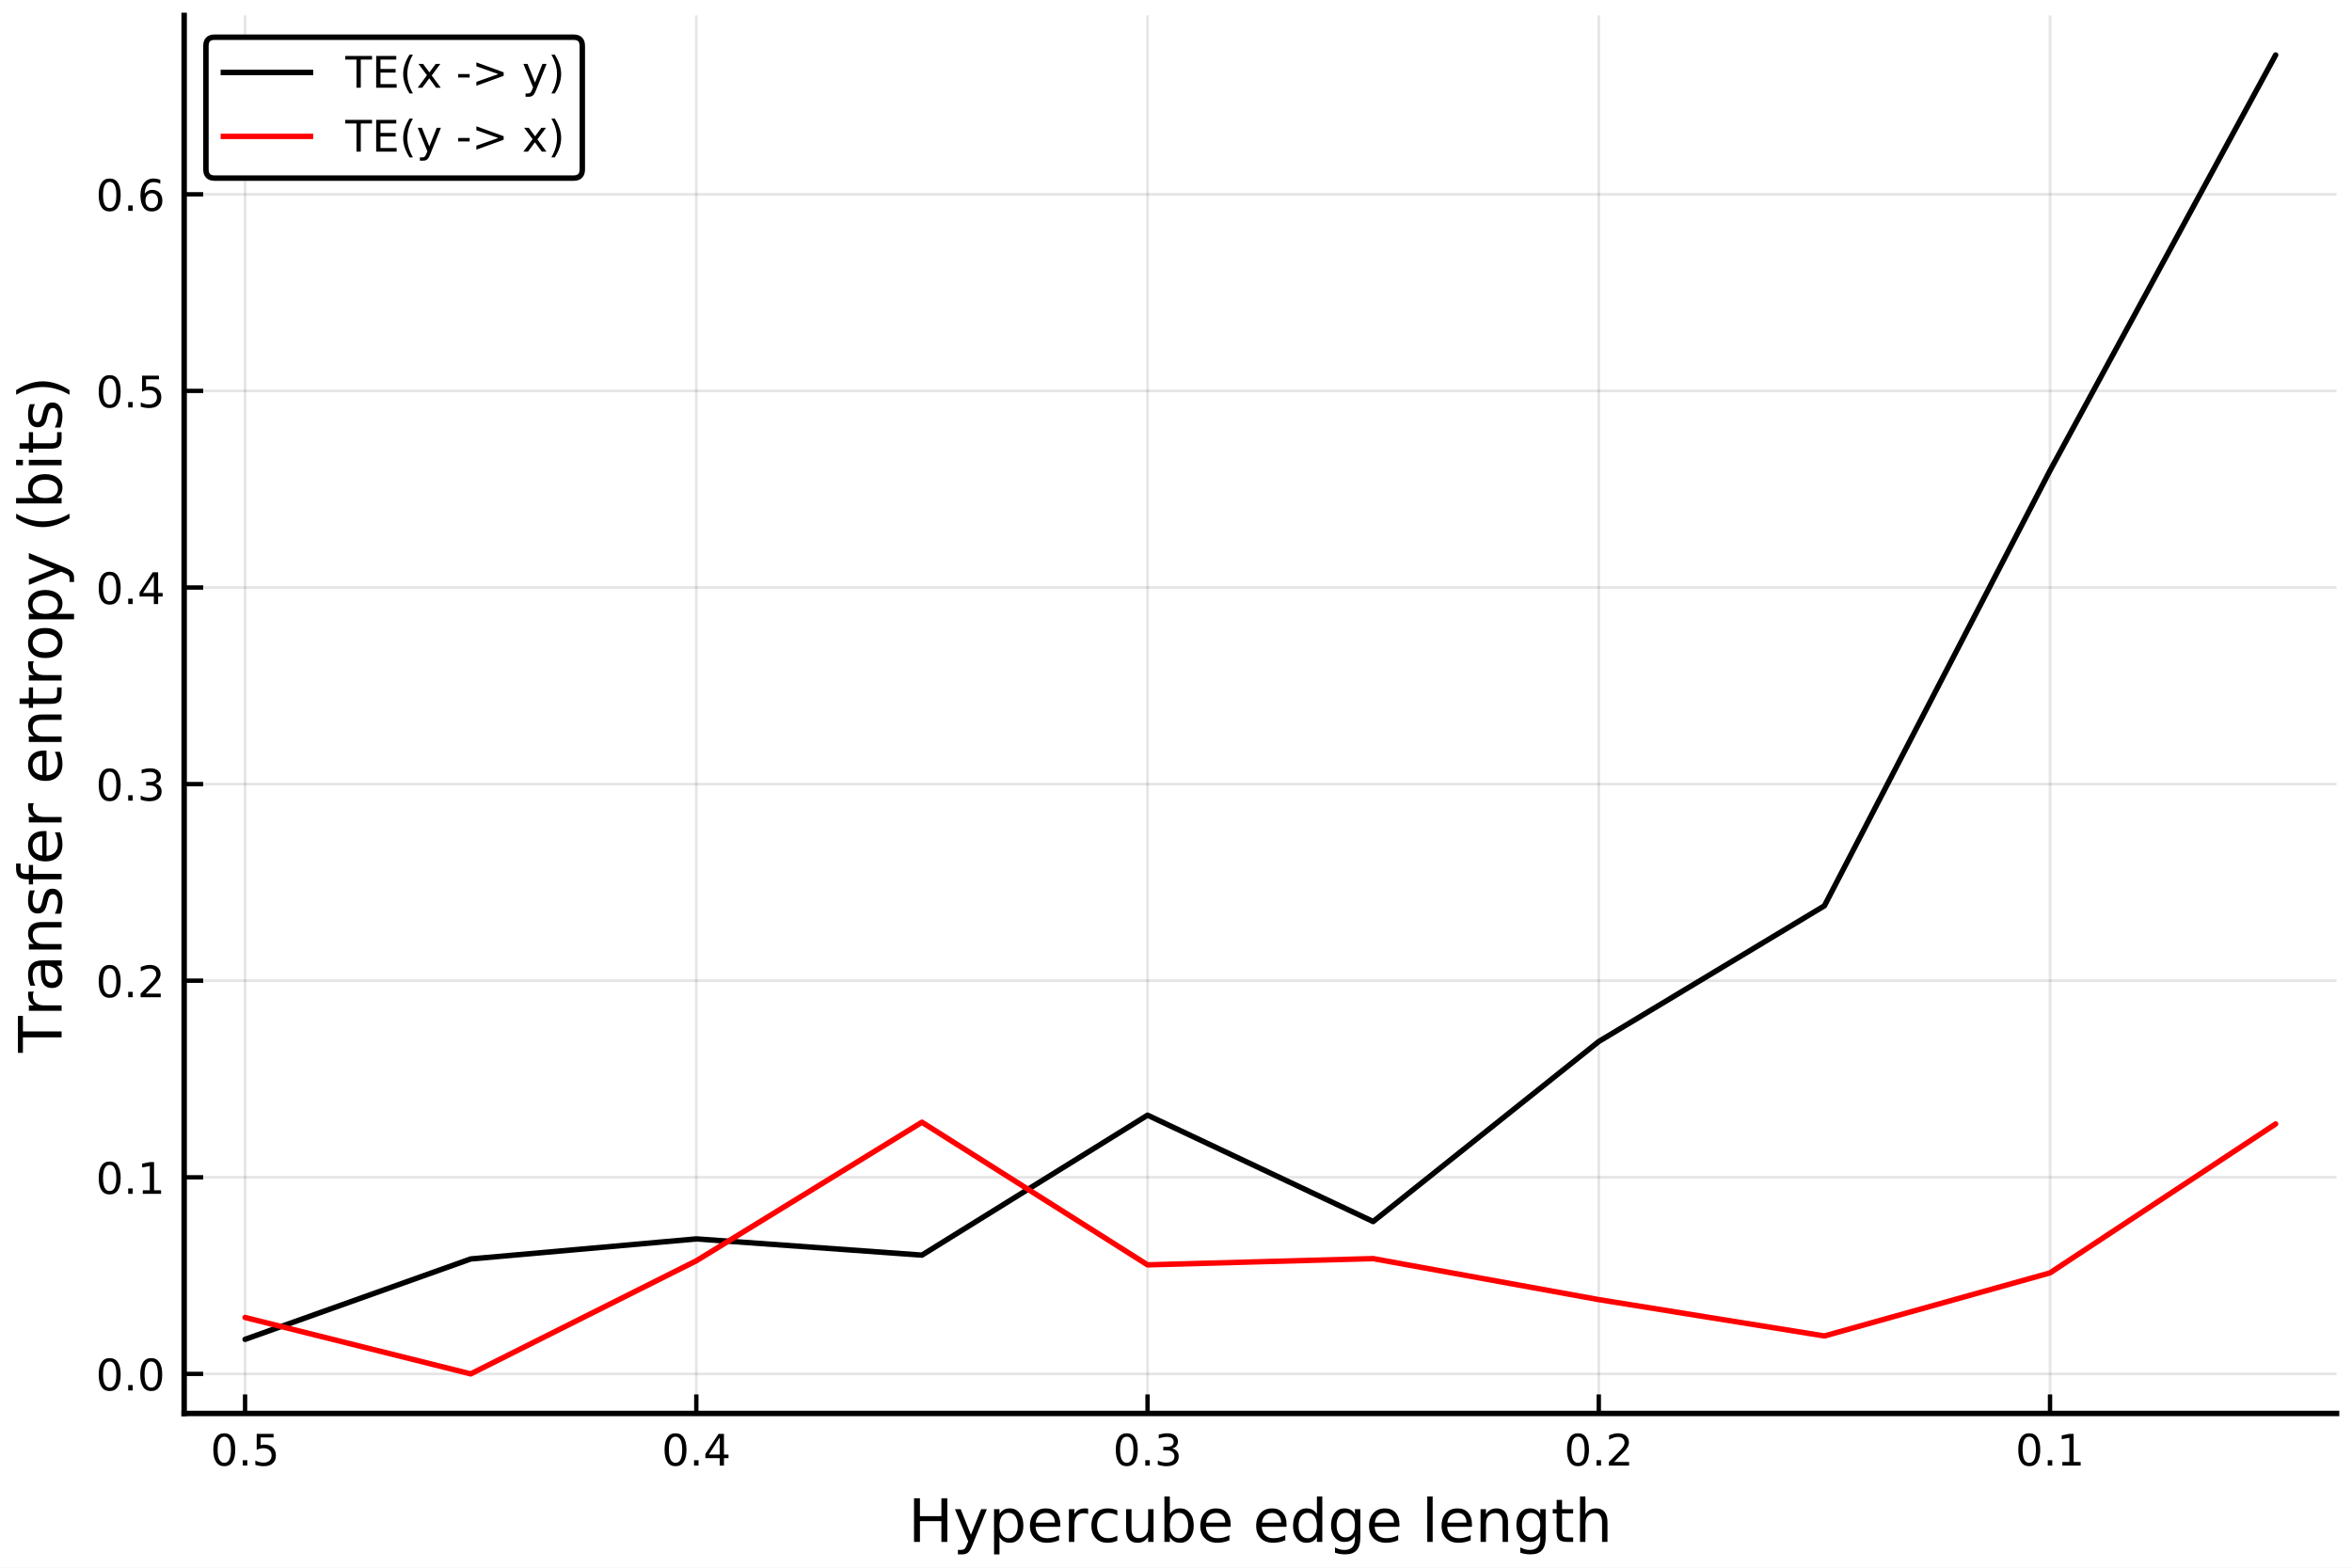
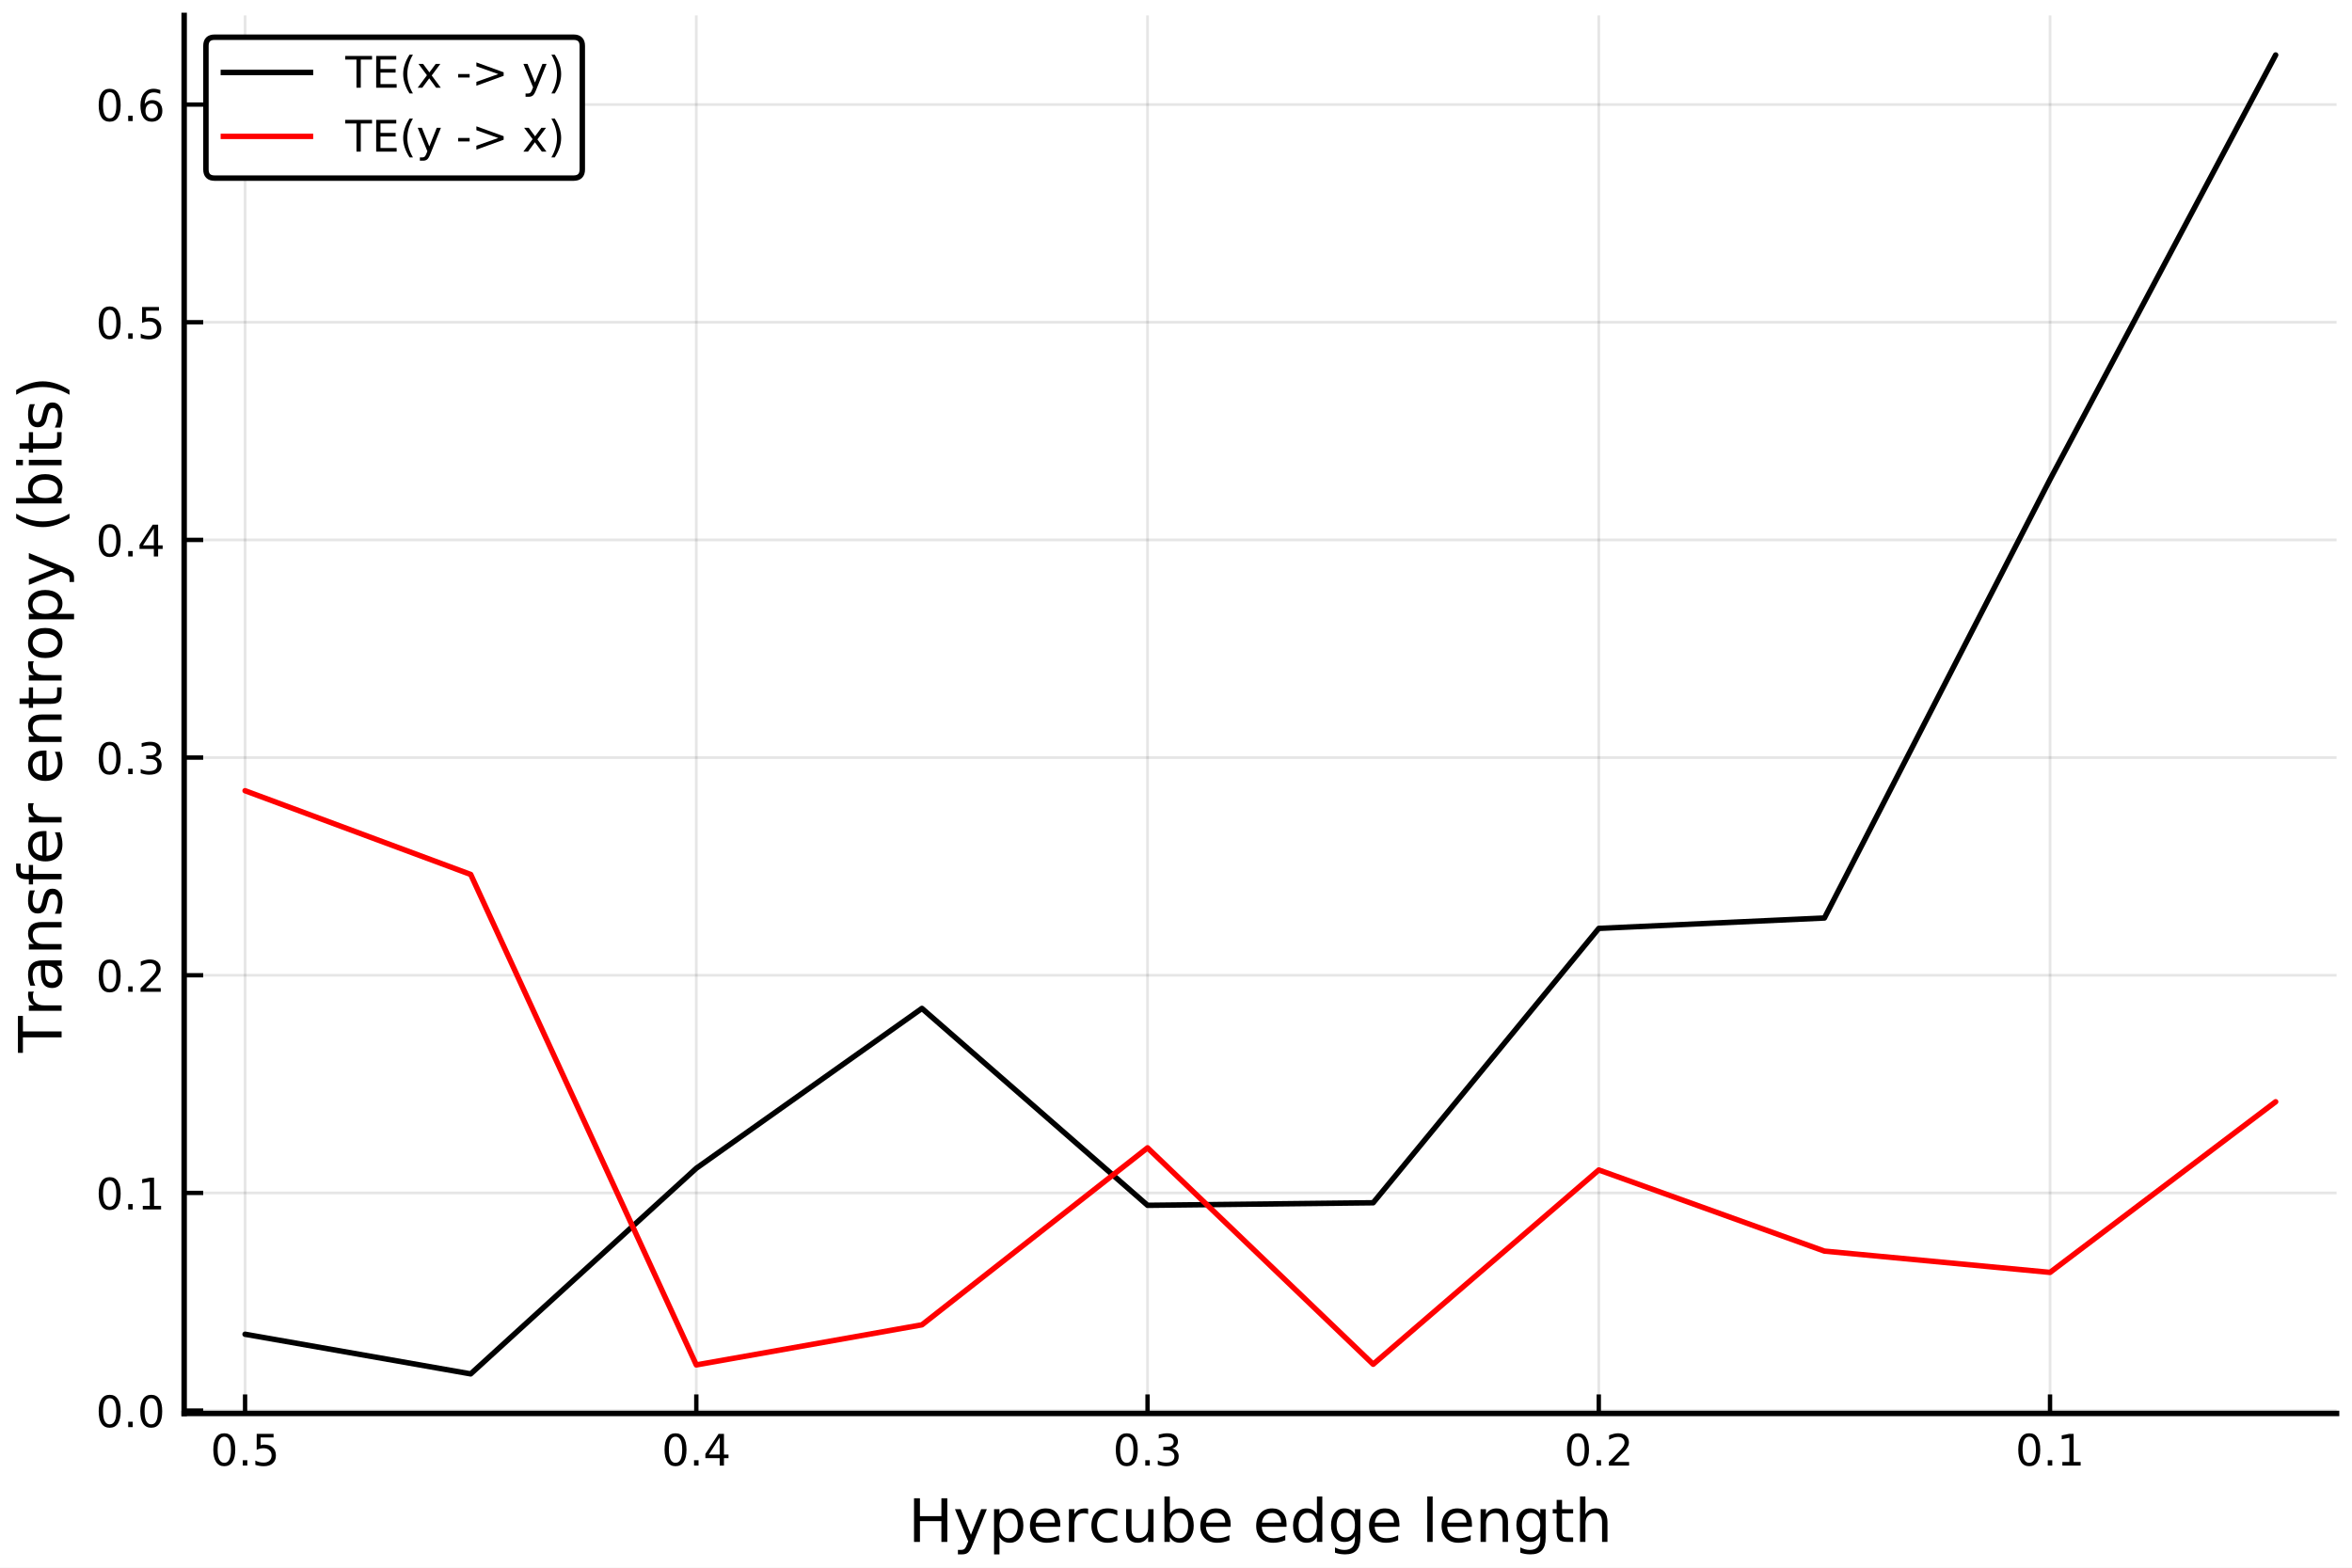
<svg xmlns="http://www.w3.org/2000/svg" xmlns:xlink="http://www.w3.org/1999/xlink" height="288pt" version="1.1" viewBox="0 0 432 288" width="432pt">
  <defs>
    <style type="text/css">
*{stroke-linecap:butt;stroke-linejoin:round;}
  </style>
  </defs>
  <g id="figure_1">
    <g id="patch_1">
      <path d="M 0 288  L 432 288  L 432 0  L 0 0  z " style="fill:#ffffff;" />
    </g>
    <g id="axes_1">
      <g id="patch_2">
        <path d="M 33.825 259.665  L 429.165 259.665  L 429.165 2.835  L 33.825 2.835  z " style="fill:#ffffff;" />
      </g>
      <g id="matplotlib.axis_1">
        <g id="xtick_1">
          <g id="line2d_1">
-             <path clip-path="url(#p5df8788700)" d="M 376.536 259.665  L 376.536 2.835  " style="fill:none;stroke:#000000;stroke-linecap:square;stroke-opacity:0.1;stroke-width:0.5;" />
+             <path clip-path="url(#pa1dbe12bb6)" d="M 376.536 259.665  L 376.536 2.835  " style="fill:none;stroke:#000000;stroke-linecap:square;stroke-opacity:0.1;stroke-width:0.5;" />
          </g>
          <g id="line2d_2">
            <defs>
-               <path d="M 0 0  L 0 -3.5  " id="m84f7a0be75" style="stroke:#000000;stroke-width:0.8;" />
-             </defs>
-             <g>
-               <use style="stroke:#000000;stroke-width:0.8;" x="376.536" xlink:href="#m84f7a0be75" y="259.665" />
+               <path d="M 0 0  L 0 -3.5  " id="md34078df6a" style="stroke:#000000;stroke-width:0.8;" />
+             </defs>
+             <g>
+               <use style="stroke:#000000;stroke-width:0.8;" x="376.536" xlink:href="#md34078df6a" y="259.665" />
            </g>
          </g>
          <g id="text_1">
            <defs>
              <path d="M 31.781 66.406  Q 24.172 66.406 20.328 58.906  Q 16.5 51.422 16.5 36.375  Q 16.5 21.391 20.328 13.891  Q 24.172 6.391 31.781 6.391  Q 39.453 6.391 43.281 13.891  Q 47.125 21.391 47.125 36.375  Q 47.125 51.422 43.281 58.906  Q 39.453 66.406 31.781 66.406  z M 31.781 74.219  Q 44.047 74.219 50.516 64.516  Q 56.984 54.828 56.984 36.375  Q 56.984 17.969 50.516 8.266  Q 44.047 -1.422 31.781 -1.422  Q 19.531 -1.422 13.062 8.266  Q 6.594 17.969 6.594 36.375  Q 6.594 54.828 13.062 64.516  Q 19.531 74.219 31.781 74.219  z " id="DejaVuSans-48" />
              <path d="M 10.688 12.406  L 21 12.406  L 21 0  L 10.688 0  z " id="DejaVuSans-46" />
              <path d="M 12.406 8.297  L 28.516 8.297  L 28.516 63.922  L 10.984 60.406  L 10.984 69.391  L 28.422 72.906  L 38.281 72.906  L 38.281 8.297  L 54.391 8.297  L 54.391 0  L 12.406 0  z " id="DejaVuSans-49" />
            </defs>
            <g transform="translate(370.1749 269.2441)scale(0.08 -0.08)">
              <use xlink:href="#DejaVuSans-48" />
              <use x="63.623" xlink:href="#DejaVuSans-46" />
              <use x="95.41" xlink:href="#DejaVuSans-49" />
            </g>
          </g>
        </g>
        <g id="xtick_2">
          <g id="line2d_3">
-             <path clip-path="url(#p5df8788700)" d="M 293.655 259.665  L 293.655 2.835  " style="fill:none;stroke:#000000;stroke-linecap:square;stroke-opacity:0.1;stroke-width:0.5;" />
+             <path clip-path="url(#pa1dbe12bb6)" d="M 293.655 259.665  L 293.655 2.835  " style="fill:none;stroke:#000000;stroke-linecap:square;stroke-opacity:0.1;stroke-width:0.5;" />
          </g>
          <g id="line2d_4">
            <g>
-               <use style="stroke:#000000;stroke-width:0.8;" x="293.655" xlink:href="#m84f7a0be75" y="259.665" />
+               <use style="stroke:#000000;stroke-width:0.8;" x="293.655" xlink:href="#md34078df6a" y="259.665" />
            </g>
          </g>
          <g id="text_2">
            <defs>
              <path d="M 19.188 8.297  L 53.609 8.297  L 53.609 0  L 7.328 0  L 7.328 8.297  Q 12.938 14.109 22.625 23.891  Q 32.328 33.688 34.812 36.531  Q 39.547 41.844 41.422 45.531  Q 43.312 49.219 43.312 52.781  Q 43.312 58.594 39.234 62.25  Q 35.156 65.922 28.609 65.922  Q 23.969 65.922 18.812 64.312  Q 13.672 62.703 7.812 59.422  L 7.812 69.391  Q 13.766 71.781 18.938 73  Q 24.125 74.219 28.422 74.219  Q 39.75 74.219 46.484 68.547  Q 53.219 62.891 53.219 53.422  Q 53.219 48.922 51.531 44.891  Q 49.859 40.875 45.406 35.406  Q 44.188 33.984 37.641 27.219  Q 31.109 20.453 19.188 8.297  z " id="DejaVuSans-50" />
            </defs>
            <g transform="translate(287.2942 269.2441)scale(0.08 -0.08)">
              <use xlink:href="#DejaVuSans-48" />
              <use x="63.623" xlink:href="#DejaVuSans-46" />
              <use x="95.41" xlink:href="#DejaVuSans-50" />
            </g>
          </g>
        </g>
        <g id="xtick_3">
          <g id="line2d_5">
-             <path clip-path="url(#p5df8788700)" d="M 210.775 259.665  L 210.775 2.835  " style="fill:none;stroke:#000000;stroke-linecap:square;stroke-opacity:0.1;stroke-width:0.5;" />
+             <path clip-path="url(#pa1dbe12bb6)" d="M 210.775 259.665  L 210.775 2.835  " style="fill:none;stroke:#000000;stroke-linecap:square;stroke-opacity:0.1;stroke-width:0.5;" />
          </g>
          <g id="line2d_6">
            <g>
-               <use style="stroke:#000000;stroke-width:0.8;" x="210.775" xlink:href="#m84f7a0be75" y="259.665" />
+               <use style="stroke:#000000;stroke-width:0.8;" x="210.775" xlink:href="#md34078df6a" y="259.665" />
            </g>
          </g>
          <g id="text_3">
            <defs>
              <path d="M 40.578 39.312  Q 47.656 37.797 51.625 33  Q 55.609 28.219 55.609 21.188  Q 55.609 10.406 48.188 4.484  Q 40.766 -1.422 27.094 -1.422  Q 22.516 -1.422 17.656 -0.516  Q 12.797 0.391 7.625 2.203  L 7.625 11.719  Q 11.719 9.328 16.594 8.109  Q 21.484 6.891 26.812 6.891  Q 36.078 6.891 40.938 10.547  Q 45.797 14.203 45.797 21.188  Q 45.797 27.641 41.281 31.266  Q 36.766 34.906 28.719 34.906  L 20.219 34.906  L 20.219 43.016  L 29.109 43.016  Q 36.375 43.016 40.234 45.922  Q 44.094 48.828 44.094 54.297  Q 44.094 59.906 40.109 62.906  Q 36.141 65.922 28.719 65.922  Q 24.656 65.922 20.016 65.031  Q 15.375 64.156 9.812 62.312  L 9.812 71.094  Q 15.438 72.656 20.344 73.438  Q 25.25 74.219 29.594 74.219  Q 40.828 74.219 47.359 69.109  Q 53.906 64.016 53.906 55.328  Q 53.906 49.266 50.438 45.094  Q 46.969 40.922 40.578 39.312  z " id="DejaVuSans-51" />
            </defs>
            <g transform="translate(204.4136 269.2441)scale(0.08 -0.08)">
              <use xlink:href="#DejaVuSans-48" />
              <use x="63.623" xlink:href="#DejaVuSans-46" />
              <use x="95.41" xlink:href="#DejaVuSans-51" />
            </g>
          </g>
        </g>
        <g id="xtick_4">
          <g id="line2d_7">
-             <path clip-path="url(#p5df8788700)" d="M 127.894 259.665  L 127.894 2.835  " style="fill:none;stroke:#000000;stroke-linecap:square;stroke-opacity:0.1;stroke-width:0.5;" />
+             <path clip-path="url(#pa1dbe12bb6)" d="M 127.894 259.665  L 127.894 2.835  " style="fill:none;stroke:#000000;stroke-linecap:square;stroke-opacity:0.1;stroke-width:0.5;" />
          </g>
          <g id="line2d_8">
            <g>
-               <use style="stroke:#000000;stroke-width:0.8;" x="127.894" xlink:href="#m84f7a0be75" y="259.665" />
+               <use style="stroke:#000000;stroke-width:0.8;" x="127.894" xlink:href="#md34078df6a" y="259.665" />
            </g>
          </g>
          <g id="text_4">
            <defs>
              <path d="M 37.797 64.312  L 12.891 25.391  L 37.797 25.391  z M 35.203 72.906  L 47.609 72.906  L 47.609 25.391  L 58.016 25.391  L 58.016 17.188  L 47.609 17.188  L 47.609 0  L 37.797 0  L 37.797 17.188  L 4.891 17.188  L 4.891 26.703  z " id="DejaVuSans-52" />
            </defs>
            <g transform="translate(121.5329 269.2441)scale(0.08 -0.08)">
              <use xlink:href="#DejaVuSans-48" />
              <use x="63.623" xlink:href="#DejaVuSans-46" />
              <use x="95.41" xlink:href="#DejaVuSans-52" />
            </g>
          </g>
        </g>
        <g id="xtick_5">
          <g id="line2d_9">
-             <path clip-path="url(#p5df8788700)" d="M 45.014 259.665  L 45.014 2.835  " style="fill:none;stroke:#000000;stroke-linecap:square;stroke-opacity:0.1;stroke-width:0.5;" />
+             <path clip-path="url(#pa1dbe12bb6)" d="M 45.014 259.665  L 45.014 2.835  " style="fill:none;stroke:#000000;stroke-linecap:square;stroke-opacity:0.1;stroke-width:0.5;" />
          </g>
          <g id="line2d_10">
            <g>
-               <use style="stroke:#000000;stroke-width:0.8;" x="45.014" xlink:href="#m84f7a0be75" y="259.665" />
+               <use style="stroke:#000000;stroke-width:0.8;" x="45.014" xlink:href="#md34078df6a" y="259.665" />
            </g>
          </g>
          <g id="text_5">
            <defs>
              <path d="M 10.797 72.906  L 49.516 72.906  L 49.516 64.594  L 19.828 64.594  L 19.828 46.734  Q 21.969 47.469 24.109 47.828  Q 26.266 48.188 28.422 48.188  Q 40.625 48.188 47.75 41.5  Q 54.891 34.812 54.891 23.391  Q 54.891 11.625 47.562 5.094  Q 40.234 -1.422 26.906 -1.422  Q 22.312 -1.422 17.547 -0.641  Q 12.797 0.141 7.719 1.703  L 7.719 11.625  Q 12.109 9.234 16.797 8.062  Q 21.484 6.891 26.703 6.891  Q 35.156 6.891 40.078 11.328  Q 45.016 15.766 45.016 23.391  Q 45.016 31 40.078 35.438  Q 35.156 39.891 26.703 39.891  Q 22.75 39.891 18.812 39.016  Q 14.891 38.141 10.797 36.281  z " id="DejaVuSans-53" />
            </defs>
            <g transform="translate(38.65228 269.2441)scale(0.08 -0.08)">
              <use xlink:href="#DejaVuSans-48" />
              <use x="63.623" xlink:href="#DejaVuSans-46" />
              <use x="95.41" xlink:href="#DejaVuSans-53" />
            </g>
          </g>
        </g>
        <g id="text_6">
          <defs>
            <path d="M 9.812 72.906  L 19.672 72.906  L 19.672 43.016  L 55.516 43.016  L 55.516 72.906  L 65.375 72.906  L 65.375 0  L 55.516 0  L 55.516 34.719  L 19.672 34.719  L 19.672 0  L 9.812 0  z " id="DejaVuSans-72" />
            <path d="M 32.172 -5.078  Q 28.375 -14.844 24.75 -17.812  Q 21.141 -20.797 15.094 -20.797  L 7.906 -20.797  L 7.906 -13.281  L 13.188 -13.281  Q 16.891 -13.281 18.938 -11.516  Q 21 -9.766 23.484 -3.219  L 25.094 0.875  L 2.984 54.688  L 12.5 54.688  L 29.594 11.922  L 46.688 54.688  L 56.203 54.688  z " id="DejaVuSans-121" />
            <path d="M 18.109 8.203  L 18.109 -20.797  L 9.078 -20.797  L 9.078 54.688  L 18.109 54.688  L 18.109 46.391  Q 20.953 51.266 25.266 53.625  Q 29.594 56 35.594 56  Q 45.562 56 51.781 48.094  Q 58.016 40.188 58.016 27.297  Q 58.016 14.406 51.781 6.484  Q 45.562 -1.422 35.594 -1.422  Q 29.594 -1.422 25.266 0.953  Q 20.953 3.328 18.109 8.203  z M 48.688 27.297  Q 48.688 37.203 44.609 42.844  Q 40.531 48.484 33.406 48.484  Q 26.266 48.484 22.188 42.844  Q 18.109 37.203 18.109 27.297  Q 18.109 17.391 22.188 11.75  Q 26.266 6.109 33.406 6.109  Q 40.531 6.109 44.609 11.75  Q 48.688 17.391 48.688 27.297  z " id="DejaVuSans-112" />
            <path d="M 56.203 29.594  L 56.203 25.203  L 14.891 25.203  Q 15.484 15.922 20.484 11.062  Q 25.484 6.203 34.422 6.203  Q 39.594 6.203 44.453 7.469  Q 49.312 8.734 54.109 11.281  L 54.109 2.781  Q 49.266 0.734 44.188 -0.344  Q 39.109 -1.422 33.891 -1.422  Q 20.797 -1.422 13.156 6.188  Q 5.516 13.812 5.516 26.812  Q 5.516 40.234 12.766 48.109  Q 20.016 56 32.328 56  Q 43.359 56 49.781 48.891  Q 56.203 41.797 56.203 29.594  z M 47.219 32.234  Q 47.125 39.594 43.094 43.984  Q 39.062 48.391 32.422 48.391  Q 24.906 48.391 20.391 44.141  Q 15.875 39.891 15.188 32.172  z " id="DejaVuSans-101" />
            <path d="M 41.109 46.297  Q 39.594 47.172 37.812 47.578  Q 36.031 48 33.891 48  Q 26.266 48 22.188 43.047  Q 18.109 38.094 18.109 28.812  L 18.109 0  L 9.078 0  L 9.078 54.688  L 18.109 54.688  L 18.109 46.188  Q 20.953 51.172 25.484 53.578  Q 30.031 56 36.531 56  Q 37.453 56 38.578 55.875  Q 39.703 55.766 41.062 55.516  z " id="DejaVuSans-114" />
            <path d="M 48.781 52.594  L 48.781 44.188  Q 44.969 46.297 41.141 47.344  Q 37.312 48.391 33.406 48.391  Q 24.656 48.391 19.812 42.844  Q 14.984 37.312 14.984 27.297  Q 14.984 17.281 19.812 11.734  Q 24.656 6.203 33.406 6.203  Q 37.312 6.203 41.141 7.25  Q 44.969 8.297 48.781 10.406  L 48.781 2.094  Q 45.016 0.344 40.984 -0.531  Q 36.969 -1.422 32.422 -1.422  Q 20.062 -1.422 12.781 6.344  Q 5.516 14.109 5.516 27.297  Q 5.516 40.672 12.859 48.328  Q 20.219 56 33.016 56  Q 37.156 56 41.109 55.141  Q 45.062 54.297 48.781 52.594  z " id="DejaVuSans-99" />
            <path d="M 8.5 21.578  L 8.5 54.688  L 17.484 54.688  L 17.484 21.922  Q 17.484 14.156 20.5 10.266  Q 23.531 6.391 29.594 6.391  Q 36.859 6.391 41.078 11.031  Q 45.312 15.672 45.312 23.688  L 45.312 54.688  L 54.297 54.688  L 54.297 0  L 45.312 0  L 45.312 8.406  Q 42.047 3.422 37.719 1  Q 33.406 -1.422 27.688 -1.422  Q 18.266 -1.422 13.375 4.438  Q 8.5 10.297 8.5 21.578  z M 31.109 56  z " id="DejaVuSans-117" />
            <path d="M 48.688 27.297  Q 48.688 37.203 44.609 42.844  Q 40.531 48.484 33.406 48.484  Q 26.266 48.484 22.188 42.844  Q 18.109 37.203 18.109 27.297  Q 18.109 17.391 22.188 11.75  Q 26.266 6.109 33.406 6.109  Q 40.531 6.109 44.609 11.75  Q 48.688 17.391 48.688 27.297  z M 18.109 46.391  Q 20.953 51.266 25.266 53.625  Q 29.594 56 35.594 56  Q 45.562 56 51.781 48.094  Q 58.016 40.188 58.016 27.297  Q 58.016 14.406 51.781 6.484  Q 45.562 -1.422 35.594 -1.422  Q 29.594 -1.422 25.266 0.953  Q 20.953 3.328 18.109 8.203  L 18.109 0  L 9.078 0  L 9.078 75.984  L 18.109 75.984  z " id="DejaVuSans-98" />
            <path id="DejaVuSans-32" />
            <path d="M 45.406 46.391  L 45.406 75.984  L 54.391 75.984  L 54.391 0  L 45.406 0  L 45.406 8.203  Q 42.578 3.328 38.25 0.953  Q 33.938 -1.422 27.875 -1.422  Q 17.969 -1.422 11.734 6.484  Q 5.516 14.406 5.516 27.297  Q 5.516 40.188 11.734 48.094  Q 17.969 56 27.875 56  Q 33.938 56 38.25 53.625  Q 42.578 51.266 45.406 46.391  z M 14.797 27.297  Q 14.797 17.391 18.875 11.75  Q 22.953 6.109 30.078 6.109  Q 37.203 6.109 41.297 11.75  Q 45.406 17.391 45.406 27.297  Q 45.406 37.203 41.297 42.844  Q 37.203 48.484 30.078 48.484  Q 22.953 48.484 18.875 42.844  Q 14.797 37.203 14.797 27.297  z " id="DejaVuSans-100" />
            <path d="M 45.406 27.984  Q 45.406 37.75 41.375 43.109  Q 37.359 48.484 30.078 48.484  Q 22.859 48.484 18.828 43.109  Q 14.797 37.75 14.797 27.984  Q 14.797 18.266 18.828 12.891  Q 22.859 7.516 30.078 7.516  Q 37.359 7.516 41.375 12.891  Q 45.406 18.266 45.406 27.984  z M 54.391 6.781  Q 54.391 -7.172 48.188 -13.984  Q 42 -20.797 29.203 -20.797  Q 24.469 -20.797 20.266 -20.094  Q 16.062 -19.391 12.109 -17.922  L 12.109 -9.188  Q 16.062 -11.328 19.922 -12.344  Q 23.781 -13.375 27.781 -13.375  Q 36.625 -13.375 41.016 -8.766  Q 45.406 -4.156 45.406 5.172  L 45.406 9.625  Q 42.625 4.781 38.281 2.391  Q 33.938 0 27.875 0  Q 17.828 0 11.672 7.656  Q 5.516 15.328 5.516 27.984  Q 5.516 40.672 11.672 48.328  Q 17.828 56 27.875 56  Q 33.938 56 38.281 53.609  Q 42.625 51.219 45.406 46.391  L 45.406 54.688  L 54.391 54.688  z " id="DejaVuSans-103" />
            <path d="M 9.422 75.984  L 18.406 75.984  L 18.406 0  L 9.422 0  z " id="DejaVuSans-108" />
            <path d="M 54.891 33.016  L 54.891 0  L 45.906 0  L 45.906 32.719  Q 45.906 40.484 42.875 44.328  Q 39.844 48.188 33.797 48.188  Q 26.516 48.188 22.312 43.547  Q 18.109 38.922 18.109 30.906  L 18.109 0  L 9.078 0  L 9.078 54.688  L 18.109 54.688  L 18.109 46.188  Q 21.344 51.125 25.703 53.562  Q 30.078 56 35.797 56  Q 45.219 56 50.047 50.172  Q 54.891 44.344 54.891 33.016  z " id="DejaVuSans-110" />
            <path d="M 18.312 70.219  L 18.312 54.688  L 36.812 54.688  L 36.812 47.703  L 18.312 47.703  L 18.312 18.016  Q 18.312 11.328 20.141 9.422  Q 21.969 7.516 27.594 7.516  L 36.812 7.516  L 36.812 0  L 27.594 0  Q 17.188 0 13.234 3.875  Q 9.281 7.766 9.281 18.016  L 9.281 47.703  L 2.688 47.703  L 2.688 54.688  L 9.281 54.688  L 9.281 70.219  z " id="DejaVuSans-116" />
            <path d="M 54.891 33.016  L 54.891 0  L 45.906 0  L 45.906 32.719  Q 45.906 40.484 42.875 44.328  Q 39.844 48.188 33.797 48.188  Q 26.516 48.188 22.312 43.547  Q 18.109 38.922 18.109 30.906  L 18.109 0  L 9.078 0  L 9.078 75.984  L 18.109 75.984  L 18.109 46.188  Q 21.344 51.125 25.703 53.562  Q 30.078 56 35.797 56  Q 45.219 56 50.047 50.172  Q 54.891 44.344 54.891 33.016  z " id="DejaVuSans-104" />
          </defs>
          <g transform="translate(166.8038 283.2661)scale(0.11 -0.11)">
            <use xlink:href="#DejaVuSans-72" />
            <use x="75.195" xlink:href="#DejaVuSans-121" />
            <use x="134.375" xlink:href="#DejaVuSans-112" />
            <use x="197.852" xlink:href="#DejaVuSans-101" />
            <use x="259.375" xlink:href="#DejaVuSans-114" />
            <use x="300.457" xlink:href="#DejaVuSans-99" />
            <use x="355.438" xlink:href="#DejaVuSans-117" />
            <use x="418.816" xlink:href="#DejaVuSans-98" />
            <use x="482.293" xlink:href="#DejaVuSans-101" />
            <use x="543.816" xlink:href="#DejaVuSans-32" />
            <use x="575.604" xlink:href="#DejaVuSans-101" />
            <use x="637.127" xlink:href="#DejaVuSans-100" />
            <use x="700.604" xlink:href="#DejaVuSans-103" />
            <use x="764.08" xlink:href="#DejaVuSans-101" />
            <use x="825.604" xlink:href="#DejaVuSans-32" />
            <use x="857.391" xlink:href="#DejaVuSans-108" />
            <use x="885.174" xlink:href="#DejaVuSans-101" />
            <use x="946.697" xlink:href="#DejaVuSans-110" />
            <use x="1010.076" xlink:href="#DejaVuSans-103" />
            <use x="1073.553" xlink:href="#DejaVuSans-116" />
            <use x="1112.762" xlink:href="#DejaVuSans-104" />
          </g>
        </g>
      </g>
      <g id="matplotlib.axis_2">
        <g id="ytick_1">
          <g id="line2d_11">
-             <path clip-path="url(#p5df8788700)" d="M 33.825 252.397  L 429.165 252.397  " style="fill:none;stroke:#000000;stroke-linecap:square;stroke-opacity:0.1;stroke-width:0.5;" />
+             <path clip-path="url(#pa1dbe12bb6)" d="M 33.825 259.139  L 429.165 259.139  " style="fill:none;stroke:#000000;stroke-linecap:square;stroke-opacity:0.1;stroke-width:0.5;" />
          </g>
          <g id="line2d_12">
            <defs>
-               <path d="M 0 0  L 3.5 0  " id="m011c2e500d" style="stroke:#000000;stroke-width:0.8;" />
-             </defs>
-             <g>
-               <use style="stroke:#000000;stroke-width:0.8;" x="33.825" xlink:href="#m011c2e500d" y="252.397" />
+               <path d="M 0 0  L 3.5 0  " id="m75c14bc8c0" style="stroke:#000000;stroke-width:0.8;" />
+             </defs>
+             <g>
+               <use style="stroke:#000000;stroke-width:0.8;" x="33.825" xlink:href="#m75c14bc8c0" y="259.139" />
            </g>
          </g>
          <g id="text_7">
-             <g transform="translate(17.60215 255.4359)scale(0.08 -0.08)">
+             <g transform="translate(17.60215 262.1783)scale(0.08 -0.08)">
              <use xlink:href="#DejaVuSans-48" />
              <use x="63.623" xlink:href="#DejaVuSans-46" />
              <use x="95.41" xlink:href="#DejaVuSans-48" />
            </g>
          </g>
        </g>
        <g id="ytick_2">
          <g id="line2d_13">
-             <path clip-path="url(#p5df8788700)" d="M 33.825 216.28  L 429.165 216.28  " style="fill:none;stroke:#000000;stroke-linecap:square;stroke-opacity:0.1;stroke-width:0.5;" />
+             <path clip-path="url(#pa1dbe12bb6)" d="M 33.825 219.15  L 429.165 219.15  " style="fill:none;stroke:#000000;stroke-linecap:square;stroke-opacity:0.1;stroke-width:0.5;" />
          </g>
          <g id="line2d_14">
            <g>
-               <use style="stroke:#000000;stroke-width:0.8;" x="33.825" xlink:href="#m011c2e500d" y="216.28" />
+               <use style="stroke:#000000;stroke-width:0.8;" x="33.825" xlink:href="#m75c14bc8c0" y="219.15" />
            </g>
          </g>
          <g id="text_8">
-             <g transform="translate(17.60215 219.3189)scale(0.08 -0.08)">
+             <g transform="translate(17.60215 222.1898)scale(0.08 -0.08)">
              <use xlink:href="#DejaVuSans-48" />
              <use x="63.623" xlink:href="#DejaVuSans-46" />
              <use x="95.41" xlink:href="#DejaVuSans-49" />
            </g>
          </g>
        </g>
        <g id="ytick_3">
          <g id="line2d_15">
-             <path clip-path="url(#p5df8788700)" d="M 33.825 180.163  L 429.165 180.163  " style="fill:none;stroke:#000000;stroke-linecap:square;stroke-opacity:0.1;stroke-width:0.5;" />
+             <path clip-path="url(#pa1dbe12bb6)" d="M 33.825 179.162  L 429.165 179.162  " style="fill:none;stroke:#000000;stroke-linecap:square;stroke-opacity:0.1;stroke-width:0.5;" />
          </g>
          <g id="line2d_16">
            <g>
-               <use style="stroke:#000000;stroke-width:0.8;" x="33.825" xlink:href="#m011c2e500d" y="180.163" />
+               <use style="stroke:#000000;stroke-width:0.8;" x="33.825" xlink:href="#m75c14bc8c0" y="179.162" />
            </g>
          </g>
          <g id="text_9">
-             <g transform="translate(17.60215 183.2019)scale(0.08 -0.08)">
+             <g transform="translate(17.60215 182.2012)scale(0.08 -0.08)">
              <use xlink:href="#DejaVuSans-48" />
              <use x="63.623" xlink:href="#DejaVuSans-46" />
              <use x="95.41" xlink:href="#DejaVuSans-50" />
            </g>
          </g>
        </g>
        <g id="ytick_4">
          <g id="line2d_17">
-             <path clip-path="url(#p5df8788700)" d="M 33.825 144.046  L 429.165 144.046  " style="fill:none;stroke:#000000;stroke-linecap:square;stroke-opacity:0.1;stroke-width:0.5;" />
+             <path clip-path="url(#pa1dbe12bb6)" d="M 33.825 139.173  L 429.165 139.173  " style="fill:none;stroke:#000000;stroke-linecap:square;stroke-opacity:0.1;stroke-width:0.5;" />
          </g>
          <g id="line2d_18">
            <g>
-               <use style="stroke:#000000;stroke-width:0.8;" x="33.825" xlink:href="#m011c2e500d" y="144.046" />
+               <use style="stroke:#000000;stroke-width:0.8;" x="33.825" xlink:href="#m75c14bc8c0" y="139.173" />
            </g>
          </g>
          <g id="text_10">
-             <g transform="translate(17.60215 147.0849)scale(0.08 -0.08)">
+             <g transform="translate(17.60215 142.2126)scale(0.08 -0.08)">
              <use xlink:href="#DejaVuSans-48" />
              <use x="63.623" xlink:href="#DejaVuSans-46" />
              <use x="95.41" xlink:href="#DejaVuSans-51" />
            </g>
          </g>
        </g>
        <g id="ytick_5">
          <g id="line2d_19">
-             <path clip-path="url(#p5df8788700)" d="M 33.825 107.929  L 429.165 107.929  " style="fill:none;stroke:#000000;stroke-linecap:square;stroke-opacity:0.1;stroke-width:0.5;" />
+             <path clip-path="url(#pa1dbe12bb6)" d="M 33.825 99.185  L 429.165 99.185  " style="fill:none;stroke:#000000;stroke-linecap:square;stroke-opacity:0.1;stroke-width:0.5;" />
          </g>
          <g id="line2d_20">
            <g>
-               <use style="stroke:#000000;stroke-width:0.8;" x="33.825" xlink:href="#m011c2e500d" y="107.929" />
+               <use style="stroke:#000000;stroke-width:0.8;" x="33.825" xlink:href="#m75c14bc8c0" y="99.185" />
            </g>
          </g>
          <g id="text_11">
-             <g transform="translate(17.60215 110.9679)scale(0.08 -0.08)">
+             <g transform="translate(17.60215 102.2241)scale(0.08 -0.08)">
              <use xlink:href="#DejaVuSans-48" />
              <use x="63.623" xlink:href="#DejaVuSans-46" />
              <use x="95.41" xlink:href="#DejaVuSans-52" />
            </g>
          </g>
        </g>
        <g id="ytick_6">
          <g id="line2d_21">
-             <path clip-path="url(#p5df8788700)" d="M 33.825 71.812  L 429.165 71.812  " style="fill:none;stroke:#000000;stroke-linecap:square;stroke-opacity:0.1;stroke-width:0.5;" />
+             <path clip-path="url(#pa1dbe12bb6)" d="M 33.825 59.196  L 429.165 59.196  " style="fill:none;stroke:#000000;stroke-linecap:square;stroke-opacity:0.1;stroke-width:0.5;" />
          </g>
          <g id="line2d_22">
            <g>
-               <use style="stroke:#000000;stroke-width:0.8;" x="33.825" xlink:href="#m011c2e500d" y="71.812" />
+               <use style="stroke:#000000;stroke-width:0.8;" x="33.825" xlink:href="#m75c14bc8c0" y="59.196" />
            </g>
          </g>
          <g id="text_12">
-             <g transform="translate(17.60215 74.85092)scale(0.08 -0.08)">
+             <g transform="translate(17.60215 62.23553)scale(0.08 -0.08)">
              <use xlink:href="#DejaVuSans-48" />
              <use x="63.623" xlink:href="#DejaVuSans-46" />
              <use x="95.41" xlink:href="#DejaVuSans-53" />
            </g>
          </g>
        </g>
        <g id="ytick_7">
          <g id="line2d_23">
-             <path clip-path="url(#p5df8788700)" d="M 33.825 35.695  L 429.165 35.695  " style="fill:none;stroke:#000000;stroke-linecap:square;stroke-opacity:0.1;stroke-width:0.5;" />
+             <path clip-path="url(#pa1dbe12bb6)" d="M 33.825 19.208  L 429.165 19.208  " style="fill:none;stroke:#000000;stroke-linecap:square;stroke-opacity:0.1;stroke-width:0.5;" />
          </g>
          <g id="line2d_24">
            <g>
-               <use style="stroke:#000000;stroke-width:0.8;" x="33.825" xlink:href="#m011c2e500d" y="35.695" />
+               <use style="stroke:#000000;stroke-width:0.8;" x="33.825" xlink:href="#m75c14bc8c0" y="19.208" />
            </g>
          </g>
          <g id="text_13">
            <defs>
              <path d="M 33.016 40.375  Q 26.375 40.375 22.484 35.828  Q 18.609 31.297 18.609 23.391  Q 18.609 15.531 22.484 10.953  Q 26.375 6.391 33.016 6.391  Q 39.656 6.391 43.531 10.953  Q 47.406 15.531 47.406 23.391  Q 47.406 31.297 43.531 35.828  Q 39.656 40.375 33.016 40.375  z M 52.594 71.297  L 52.594 62.312  Q 48.875 64.062 45.094 64.984  Q 41.312 65.922 37.594 65.922  Q 27.828 65.922 22.672 59.328  Q 17.531 52.734 16.797 39.406  Q 19.672 43.656 24.016 45.922  Q 28.375 48.188 33.594 48.188  Q 44.578 48.188 50.953 41.516  Q 57.328 34.859 57.328 23.391  Q 57.328 12.156 50.688 5.359  Q 44.047 -1.422 33.016 -1.422  Q 20.359 -1.422 13.672 8.266  Q 6.984 17.969 6.984 36.375  Q 6.984 53.656 15.188 63.938  Q 23.391 74.219 37.203 74.219  Q 40.922 74.219 44.703 73.484  Q 48.484 72.75 52.594 71.297  z " id="DejaVuSans-54" />
            </defs>
-             <g transform="translate(17.60215 38.73392)scale(0.08 -0.08)">
+             <g transform="translate(17.60215 22.24698)scale(0.08 -0.08)">
              <use xlink:href="#DejaVuSans-48" />
              <use x="63.623" xlink:href="#DejaVuSans-46" />
              <use x="95.41" xlink:href="#DejaVuSans-54" />
            </g>
          </g>
        </g>
        <g id="text_14">
          <defs>
            <path d="M -0.297 72.906  L 61.375 72.906  L 61.375 64.594  L 35.5 64.594  L 35.5 0  L 25.594 0  L 25.594 64.594  L -0.297 64.594  z " id="DejaVuSans-84" />
            <path d="M 34.281 27.484  Q 23.391 27.484 19.188 25  Q 14.984 22.516 14.984 16.5  Q 14.984 11.719 18.141 8.906  Q 21.297 6.109 26.703 6.109  Q 34.188 6.109 38.703 11.406  Q 43.219 16.703 43.219 25.484  L 43.219 27.484  z M 52.203 31.203  L 52.203 0  L 43.219 0  L 43.219 8.297  Q 40.141 3.328 35.547 0.953  Q 30.953 -1.422 24.312 -1.422  Q 15.922 -1.422 10.953 3.297  Q 6 8.016 6 15.922  Q 6 25.141 12.172 29.828  Q 18.359 34.516 30.609 34.516  L 43.219 34.516  L 43.219 35.406  Q 43.219 41.609 39.141 45  Q 35.062 48.391 27.688 48.391  Q 23 48.391 18.547 47.266  Q 14.109 46.141 10.016 43.891  L 10.016 52.203  Q 14.938 54.109 19.578 55.047  Q 24.219 56 28.609 56  Q 40.484 56 46.344 49.844  Q 52.203 43.703 52.203 31.203  z " id="DejaVuSans-97" />
            <path d="M 44.281 53.078  L 44.281 44.578  Q 40.484 46.531 36.375 47.5  Q 32.281 48.484 27.875 48.484  Q 21.188 48.484 17.844 46.438  Q 14.5 44.391 14.5 40.281  Q 14.5 37.156 16.891 35.375  Q 19.281 33.594 26.516 31.984  L 29.594 31.297  Q 39.156 29.25 43.188 25.516  Q 47.219 21.781 47.219 15.094  Q 47.219 7.469 41.188 3.016  Q 35.156 -1.422 24.609 -1.422  Q 20.219 -1.422 15.453 -0.562  Q 10.688 0.297 5.422 2  L 5.422 11.281  Q 10.406 8.688 15.234 7.391  Q 20.062 6.109 24.812 6.109  Q 31.156 6.109 34.562 8.281  Q 37.984 10.453 37.984 14.406  Q 37.984 18.062 35.516 20.016  Q 33.062 21.969 24.703 23.781  L 21.578 24.516  Q 13.234 26.266 9.516 29.906  Q 5.812 33.547 5.812 39.891  Q 5.812 47.609 11.281 51.797  Q 16.75 56 26.812 56  Q 31.781 56 36.172 55.266  Q 40.578 54.547 44.281 53.078  z " id="DejaVuSans-115" />
            <path d="M 37.109 75.984  L 37.109 68.5  L 28.516 68.5  Q 23.688 68.5 21.797 66.547  Q 19.922 64.594 19.922 59.516  L 19.922 54.688  L 34.719 54.688  L 34.719 47.703  L 19.922 47.703  L 19.922 0  L 10.891 0  L 10.891 47.703  L 2.297 47.703  L 2.297 54.688  L 10.891 54.688  L 10.891 58.5  Q 10.891 67.625 15.141 71.797  Q 19.391 75.984 28.609 75.984  z " id="DejaVuSans-102" />
            <path d="M 30.609 48.391  Q 23.391 48.391 19.188 42.75  Q 14.984 37.109 14.984 27.297  Q 14.984 17.484 19.156 11.844  Q 23.344 6.203 30.609 6.203  Q 37.797 6.203 41.984 11.859  Q 46.188 17.531 46.188 27.297  Q 46.188 37.016 41.984 42.703  Q 37.797 48.391 30.609 48.391  z M 30.609 56  Q 42.328 56 49.016 48.375  Q 55.719 40.766 55.719 27.297  Q 55.719 13.875 49.016 6.219  Q 42.328 -1.422 30.609 -1.422  Q 18.844 -1.422 12.172 6.219  Q 5.516 13.875 5.516 27.297  Q 5.516 40.766 12.172 48.375  Q 18.844 56 30.609 56  z " id="DejaVuSans-111" />
            <path d="M 31 75.875  Q 24.469 64.656 21.281 53.656  Q 18.109 42.672 18.109 31.391  Q 18.109 20.125 21.312 9.062  Q 24.516 -2 31 -13.188  L 23.188 -13.188  Q 15.875 -1.703 12.234 9.375  Q 8.594 20.453 8.594 31.391  Q 8.594 42.281 12.203 53.312  Q 15.828 64.359 23.188 75.875  z " id="DejaVuSans-40" />
            <path d="M 9.422 54.688  L 18.406 54.688  L 18.406 0  L 9.422 0  z M 9.422 75.984  L 18.406 75.984  L 18.406 64.594  L 9.422 64.594  z " id="DejaVuSans-105" />
            <path d="M 8.016 75.875  L 15.828 75.875  Q 23.141 64.359 26.781 53.312  Q 30.422 42.281 30.422 31.391  Q 30.422 20.453 26.781 9.375  Q 23.141 -1.703 15.828 -13.188  L 8.016 -13.188  Q 14.5 -2 17.703 9.062  Q 20.906 20.125 20.906 31.391  Q 20.906 42.672 17.703 53.656  Q 14.5 64.656 8.016 75.875  z " id="DejaVuSans-41" />
          </defs>
          <g transform="translate(11.31449 193.3871)rotate(-90)scale(0.11 -0.11)">
            <use xlink:href="#DejaVuSans-84" />
            <use x="60.865" xlink:href="#DejaVuSans-114" />
            <use x="101.979" xlink:href="#DejaVuSans-97" />
            <use x="163.258" xlink:href="#DejaVuSans-110" />
            <use x="226.637" xlink:href="#DejaVuSans-115" />
            <use x="278.736" xlink:href="#DejaVuSans-102" />
            <use x="313.941" xlink:href="#DejaVuSans-101" />
            <use x="375.465" xlink:href="#DejaVuSans-114" />
            <use x="416.578" xlink:href="#DejaVuSans-32" />
            <use x="448.365" xlink:href="#DejaVuSans-101" />
            <use x="509.889" xlink:href="#DejaVuSans-110" />
            <use x="573.268" xlink:href="#DejaVuSans-116" />
            <use x="612.477" xlink:href="#DejaVuSans-114" />
            <use x="653.559" xlink:href="#DejaVuSans-111" />
            <use x="714.74" xlink:href="#DejaVuSans-112" />
            <use x="778.217" xlink:href="#DejaVuSans-121" />
            <use x="837.396" xlink:href="#DejaVuSans-32" />
            <use x="869.184" xlink:href="#DejaVuSans-40" />
            <use x="908.197" xlink:href="#DejaVuSans-98" />
            <use x="971.674" xlink:href="#DejaVuSans-105" />
            <use x="999.457" xlink:href="#DejaVuSans-116" />
            <use x="1038.666" xlink:href="#DejaVuSans-115" />
            <use x="1090.766" xlink:href="#DejaVuSans-41" />
          </g>
        </g>
      </g>
      <g id="line2d_25">
-         <path clip-path="url(#p5df8788700)" d="M 417.976 10.103  L 376.536 86.447  L 335.096 166.406  L 293.655 191.334  L 252.215 224.411  L 210.775 204.869  L 169.335 230.577  L 127.894 227.6  L 86.454 231.281  L 45.014 246.053  " style="fill:none;stroke:#000000;stroke-linecap:round;" />
+         <path clip-path="url(#pa1dbe12bb6)" d="M 417.976 10.103  L 376.536 88.078  L 335.096 168.646  L 293.655 170.556  L 252.215 220.96  L 210.775 221.428  L 169.335 185.256  L 127.894 214.62  L 86.454 252.397  L 45.014 245.114  " style="fill:none;stroke:#000000;stroke-linecap:round;" />
      </g>
      <g id="line2d_26">
-         <path clip-path="url(#p5df8788700)" d="M 417.976 206.481  L 376.536 233.842  L 335.096 245.43  L 293.655 238.754  L 252.215 231.219  L 210.775 232.366  L 169.335 206.165  L 127.894 231.622  L 86.454 252.397  L 45.014 242.034  " style="fill:none;stroke:#ff0000;stroke-linecap:round;" />
+         <path clip-path="url(#pa1dbe12bb6)" d="M 417.976 202.406  L 376.536 233.752  L 335.096 229.84  L 293.655 214.935  L 252.215 250.628  L 210.775 210.866  L 169.335 243.384  L 127.894 250.748  L 86.454 160.643  L 45.014 145.264  " style="fill:none;stroke:#ff0000;stroke-linecap:round;" />
      </g>
      <g id="patch_3">
        <path d="M 33.825 259.665  L 33.825 2.835  " style="fill:none;stroke:#000000;stroke-linecap:square;stroke-linejoin:miter;" />
      </g>
      <g id="patch_4">
        <path d="M 33.825 259.665  L 429.165 259.665  " style="fill:none;stroke:#000000;stroke-linecap:square;stroke-linejoin:miter;" />
      </g>
      <g id="legend_1">
        <g id="patch_5">
          <path d="M 39.425 32.72  L 105.353 32.72  Q 106.953 32.72 106.953 31.12  L 106.953 8.435  Q 106.953 6.835 105.353 6.835  L 39.425 6.835  Q 37.825 6.835 37.825 8.435  L 37.825 31.12  Q 37.825 32.72 39.425 32.72  z " style="fill:#ffffff;stroke:#000000;stroke-linejoin:miter;" />
        </g>
        <g id="line2d_27">
          <path d="M 41.025 13.313  L 57.025 13.313  " style="fill:none;stroke:#000000;stroke-linecap:square;" />
        </g>
        <g id="line2d_28" />
        <g id="text_15">
          <defs>
            <path d="M 9.812 72.906  L 55.906 72.906  L 55.906 64.594  L 19.672 64.594  L 19.672 43.016  L 54.391 43.016  L 54.391 34.719  L 19.672 34.719  L 19.672 8.297  L 56.781 8.297  L 56.781 0  L 9.812 0  z " id="DejaVuSans-69" />
            <path d="M 54.891 54.688  L 35.109 28.078  L 55.906 0  L 45.312 0  L 29.391 21.484  L 13.484 0  L 2.875 0  L 24.125 28.609  L 4.688 54.688  L 15.281 54.688  L 29.781 35.203  L 44.281 54.688  z " id="DejaVuSans-120" />
            <path d="M 4.891 31.391  L 31.203 31.391  L 31.203 23.391  L 4.891 23.391  z " id="DejaVuSans-45" />
            <path d="M 10.594 49.219  L 10.594 58.109  L 73.188 35.406  L 73.188 27.297  L 10.594 4.594  L 10.594 13.484  L 60.891 31.297  z " id="DejaVuSans-62" />
          </defs>
          <g transform="translate(63.42465 16.1134)scale(0.08 -0.08)">
            <use xlink:href="#DejaVuSans-84" />
            <use x="61.084" xlink:href="#DejaVuSans-69" />
            <use x="124.268" xlink:href="#DejaVuSans-40" />
            <use x="163.281" xlink:href="#DejaVuSans-120" />
            <use x="222.461" xlink:href="#DejaVuSans-32" />
            <use x="254.248" xlink:href="#DejaVuSans-45" />
            <use x="290.332" xlink:href="#DejaVuSans-62" />
            <use x="374.121" xlink:href="#DejaVuSans-32" />
            <use x="405.908" xlink:href="#DejaVuSans-121" />
            <use x="465.088" xlink:href="#DejaVuSans-41" />
          </g>
        </g>
        <g id="line2d_29">
          <path d="M 41.025 25.056  L 57.025 25.056  " style="fill:none;stroke:#ff0000;stroke-linecap:square;" />
        </g>
        <g id="line2d_30" />
        <g id="text_16">
          <g transform="translate(63.42465 27.8559)scale(0.08 -0.08)">
            <use xlink:href="#DejaVuSans-84" />
            <use x="61.084" xlink:href="#DejaVuSans-69" />
            <use x="124.268" xlink:href="#DejaVuSans-40" />
            <use x="163.281" xlink:href="#DejaVuSans-121" />
            <use x="222.461" xlink:href="#DejaVuSans-32" />
            <use x="254.248" xlink:href="#DejaVuSans-45" />
            <use x="290.332" xlink:href="#DejaVuSans-62" />
            <use x="374.121" xlink:href="#DejaVuSans-32" />
            <use x="405.908" xlink:href="#DejaVuSans-120" />
            <use x="465.088" xlink:href="#DejaVuSans-41" />
          </g>
        </g>
      </g>
    </g>
  </g>
  <defs>
-     <clipPath id="p5df8788700">
+     <clipPath id="pa1dbe12bb6">
      <rect height="256.831" width="395.341" x="33.825" y="2.835" />
    </clipPath>
  </defs>
</svg>
